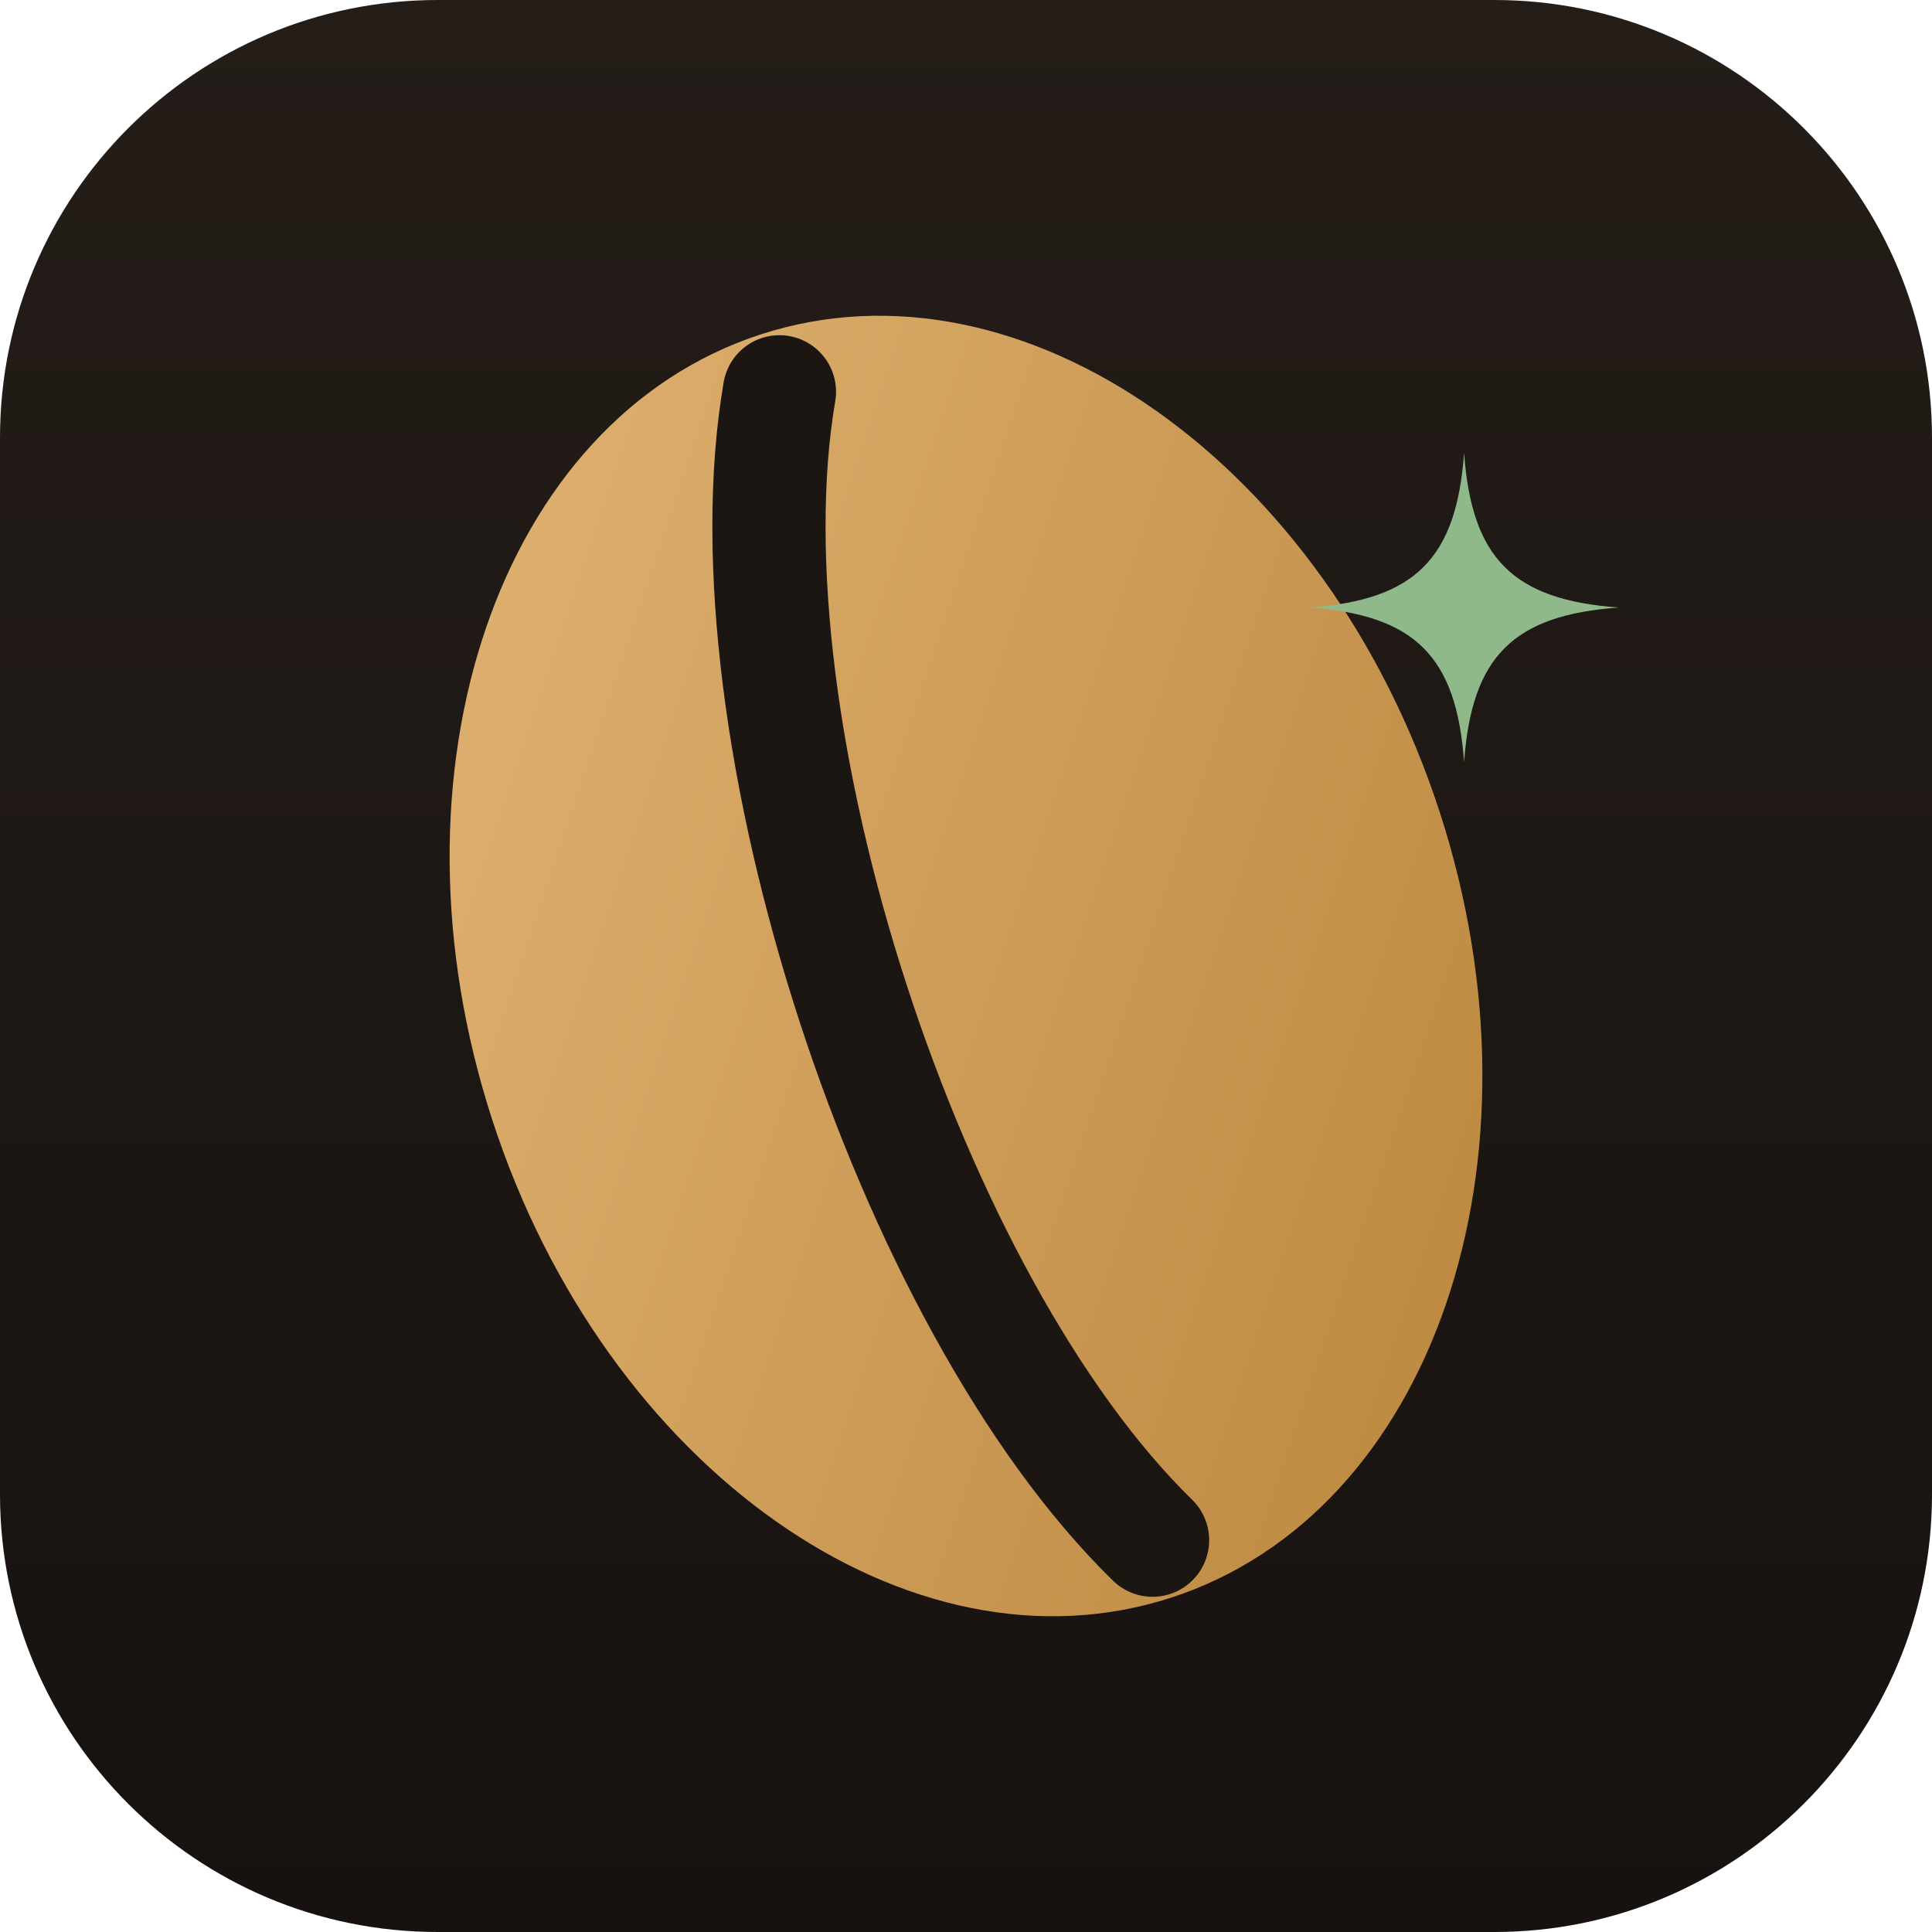
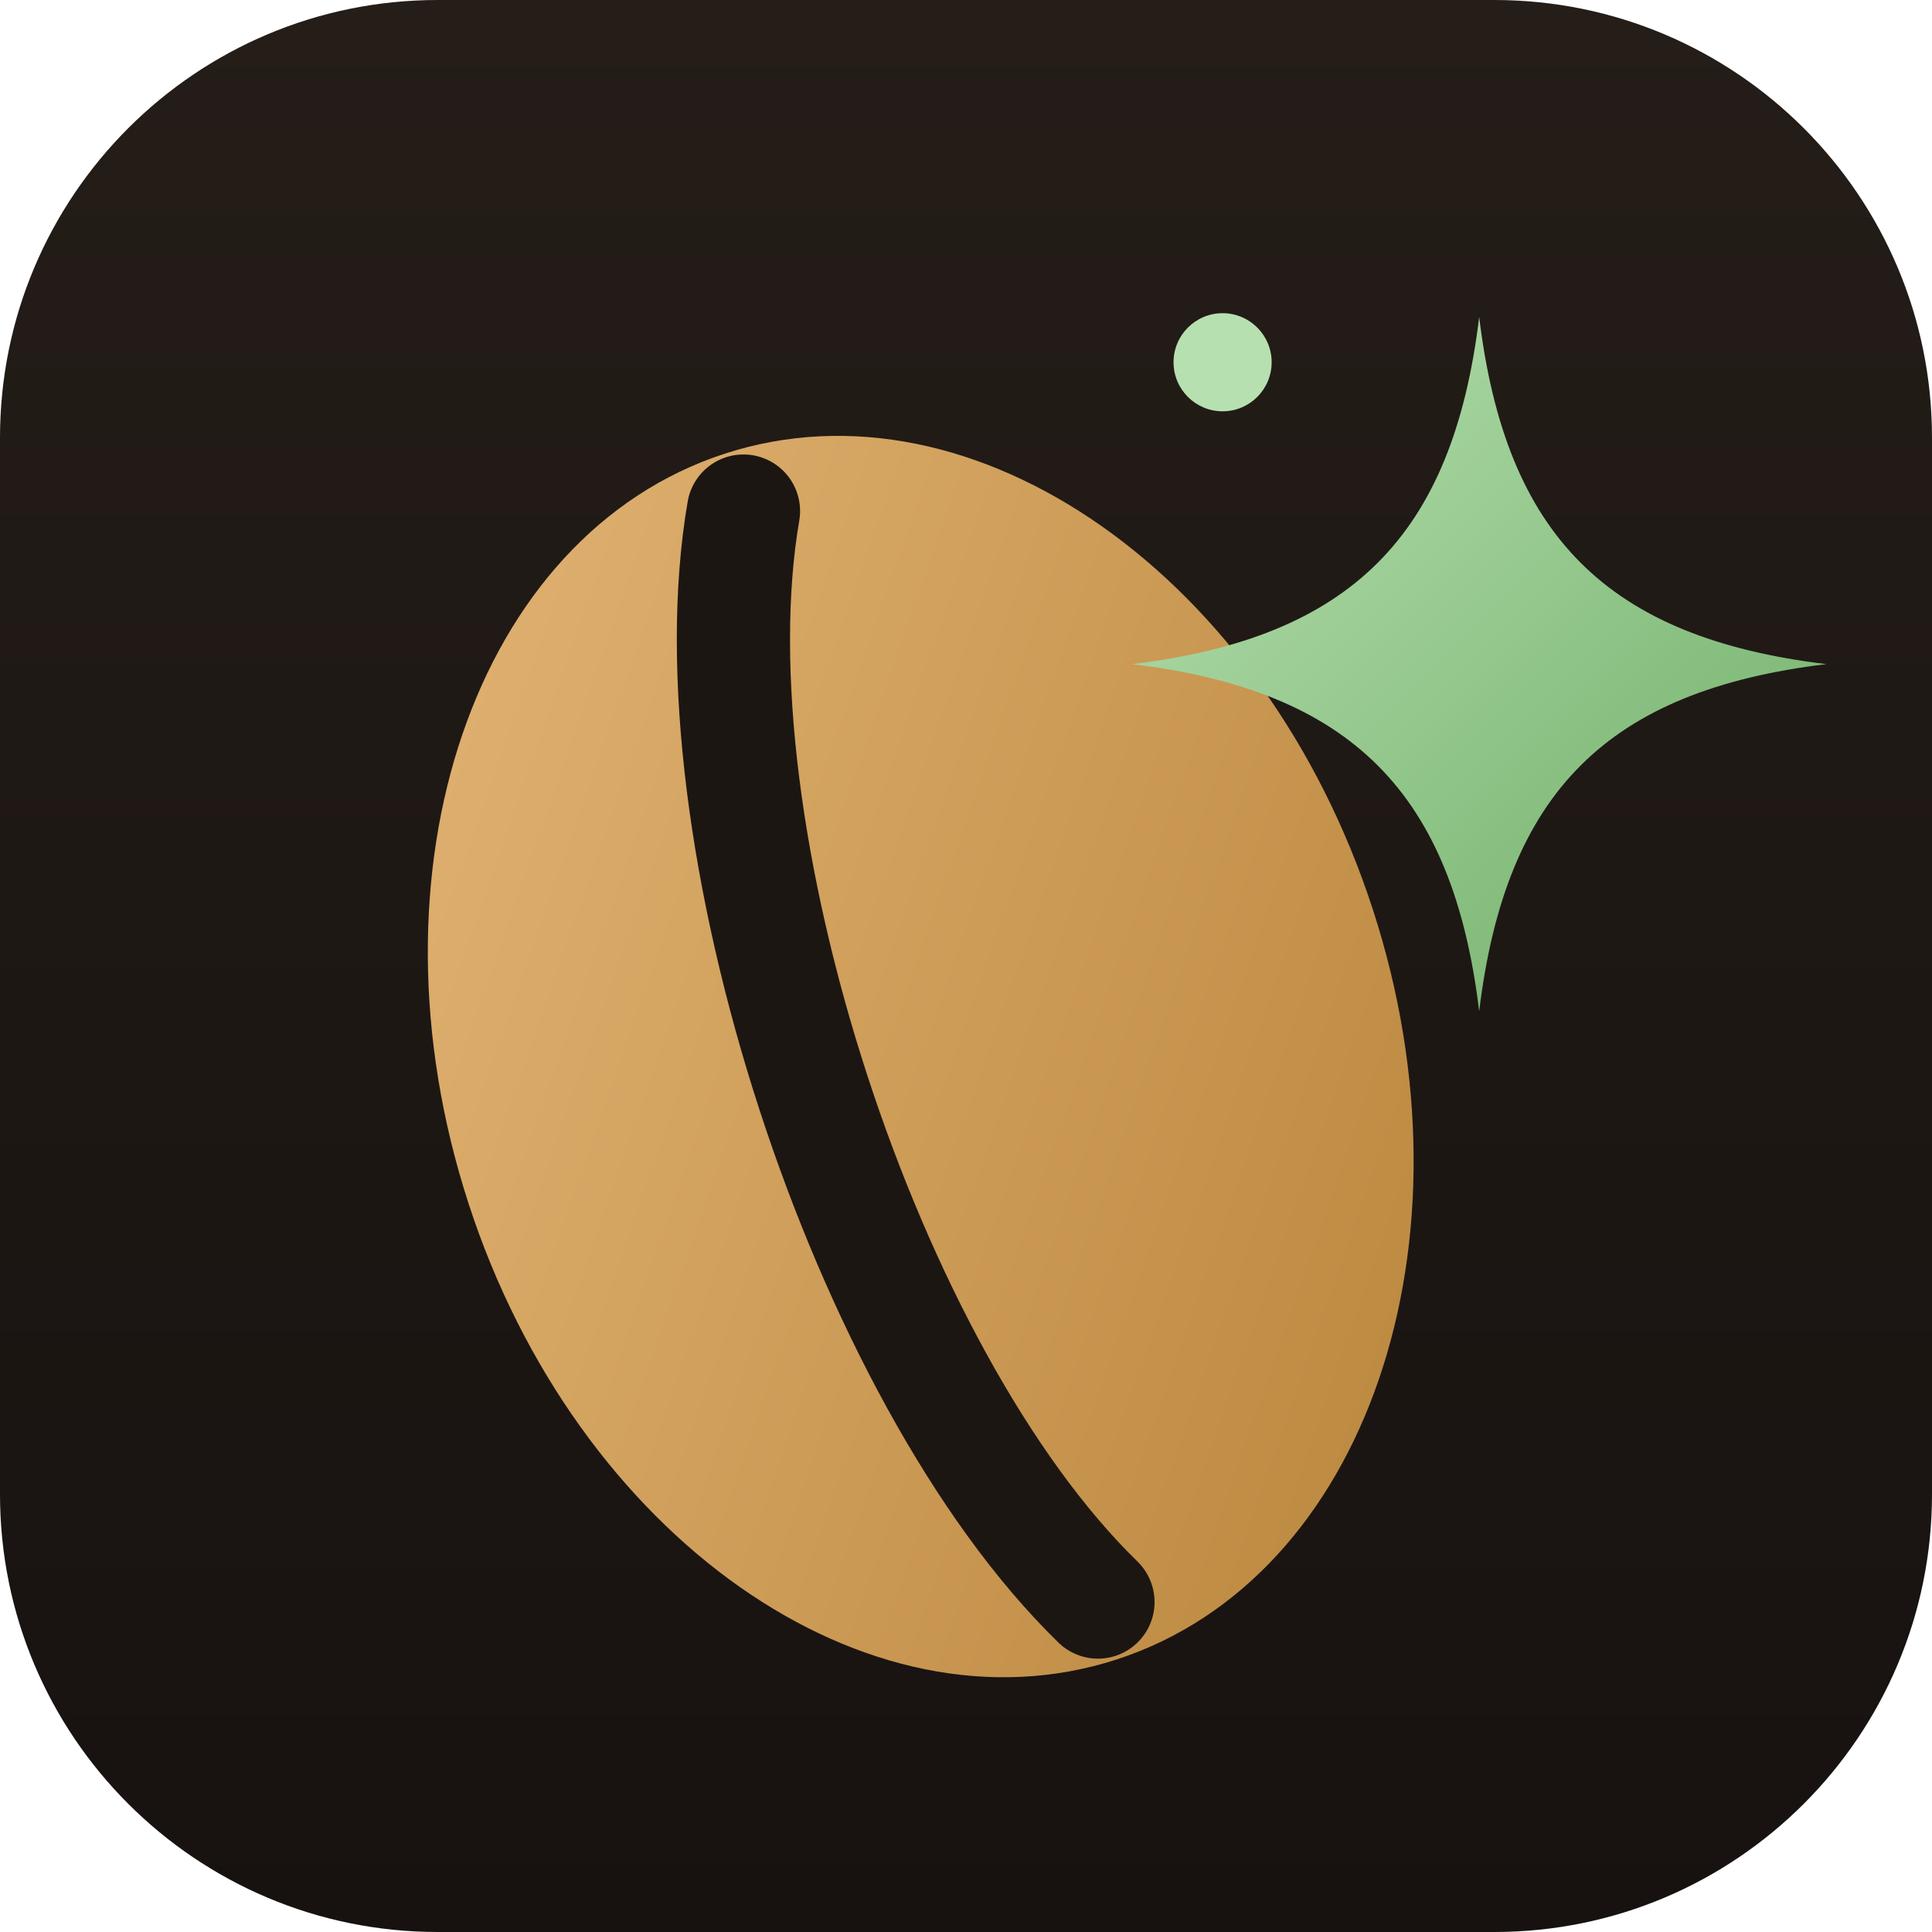
<svg xmlns="http://www.w3.org/2000/svg" viewBox="0 0 512 512" width="512" height="512">
  <defs>
    <linearGradient id="tile" x1="0" y1="0" x2="0" y2="1">
      <stop offset="0" stop-color="#241d18" />
      <stop offset="1" stop-color="#171210" />
    </linearGradient>
    <linearGradient id="bean" x1="0" y1="0" x2="1" y2="1">
      <stop offset="0" stop-color="#e3b576" />
      <stop offset="1" stop-color="#b8843a" />
    </linearGradient>
+     <linearGradient id="spark" x1="0" y1="0" x2="1" y2="1">
+       <stop offset="0" stop-color="#b7e0b0" />
+       <stop offset="1" stop-color="#6fae67" />
+     </linearGradient>
  </defs>
  <rect width="512" height="512" rx="116" fill="url(#tile)" />
-   <g transform="rotate(-18 256 256)">
-     <ellipse cx="256" cy="256" rx="132" ry="176" fill="url(#bean)" />
-     <path d="M256 96 C214 176 214 336 256 416" fill="none" stroke="#1c1612" stroke-width="30" stroke-linecap="round" />
+   <g transform="rotate(-18 244 280)">
+     <ellipse cx="244" cy="280" rx="126" ry="168" fill="url(#bean)" />
+     <path d="M244 128 C204 204 204 356 244 432" fill="none" stroke="#1c1612" stroke-width="30" stroke-linecap="round" />
  </g>
-   <path d="M388 120            C390 148 401 159 429 161            C401 163 390 174 388 202            C386 174 375 163 347 161            C375 159 386 148 388 120 Z" fill="#8fb98a" />
+   <g>
+     <path d="M392 84              C399 142 426 169 484 176              C426 183 399 210 392 268              C385 210 358 183 300 176              C358 169 385 142 392 84 Z" fill="url(#spark)" />
+     <circle cx="324" cy="96" r="13" fill="#b7e0b0" />
+   </g>
</svg>
